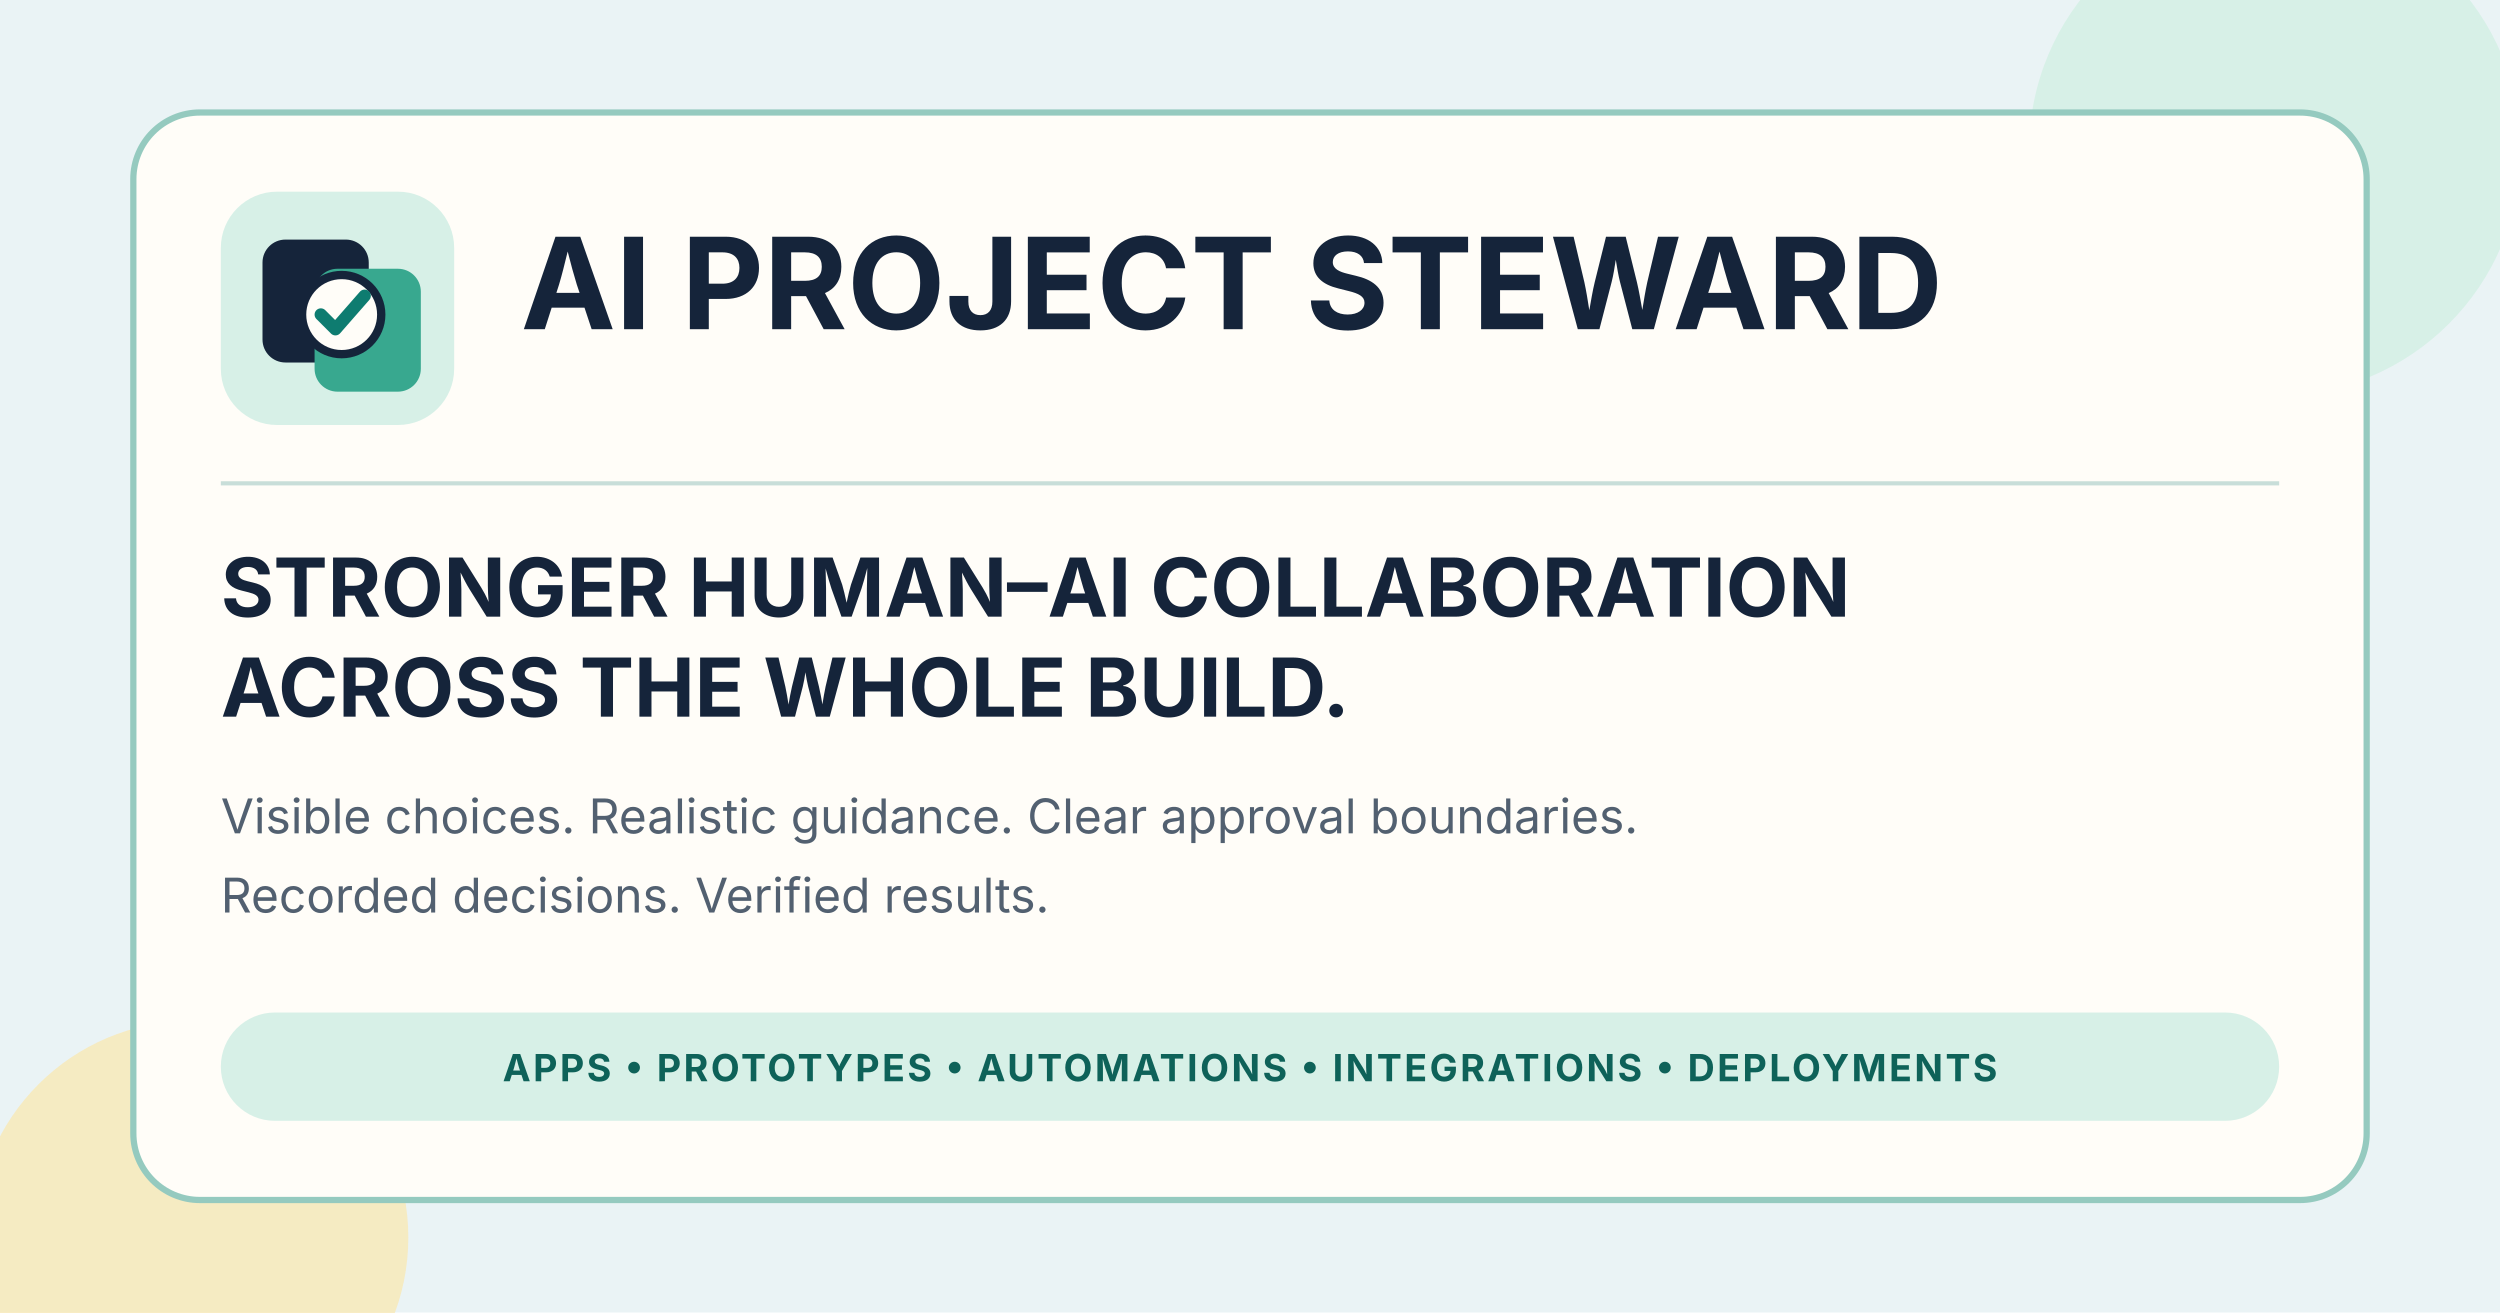
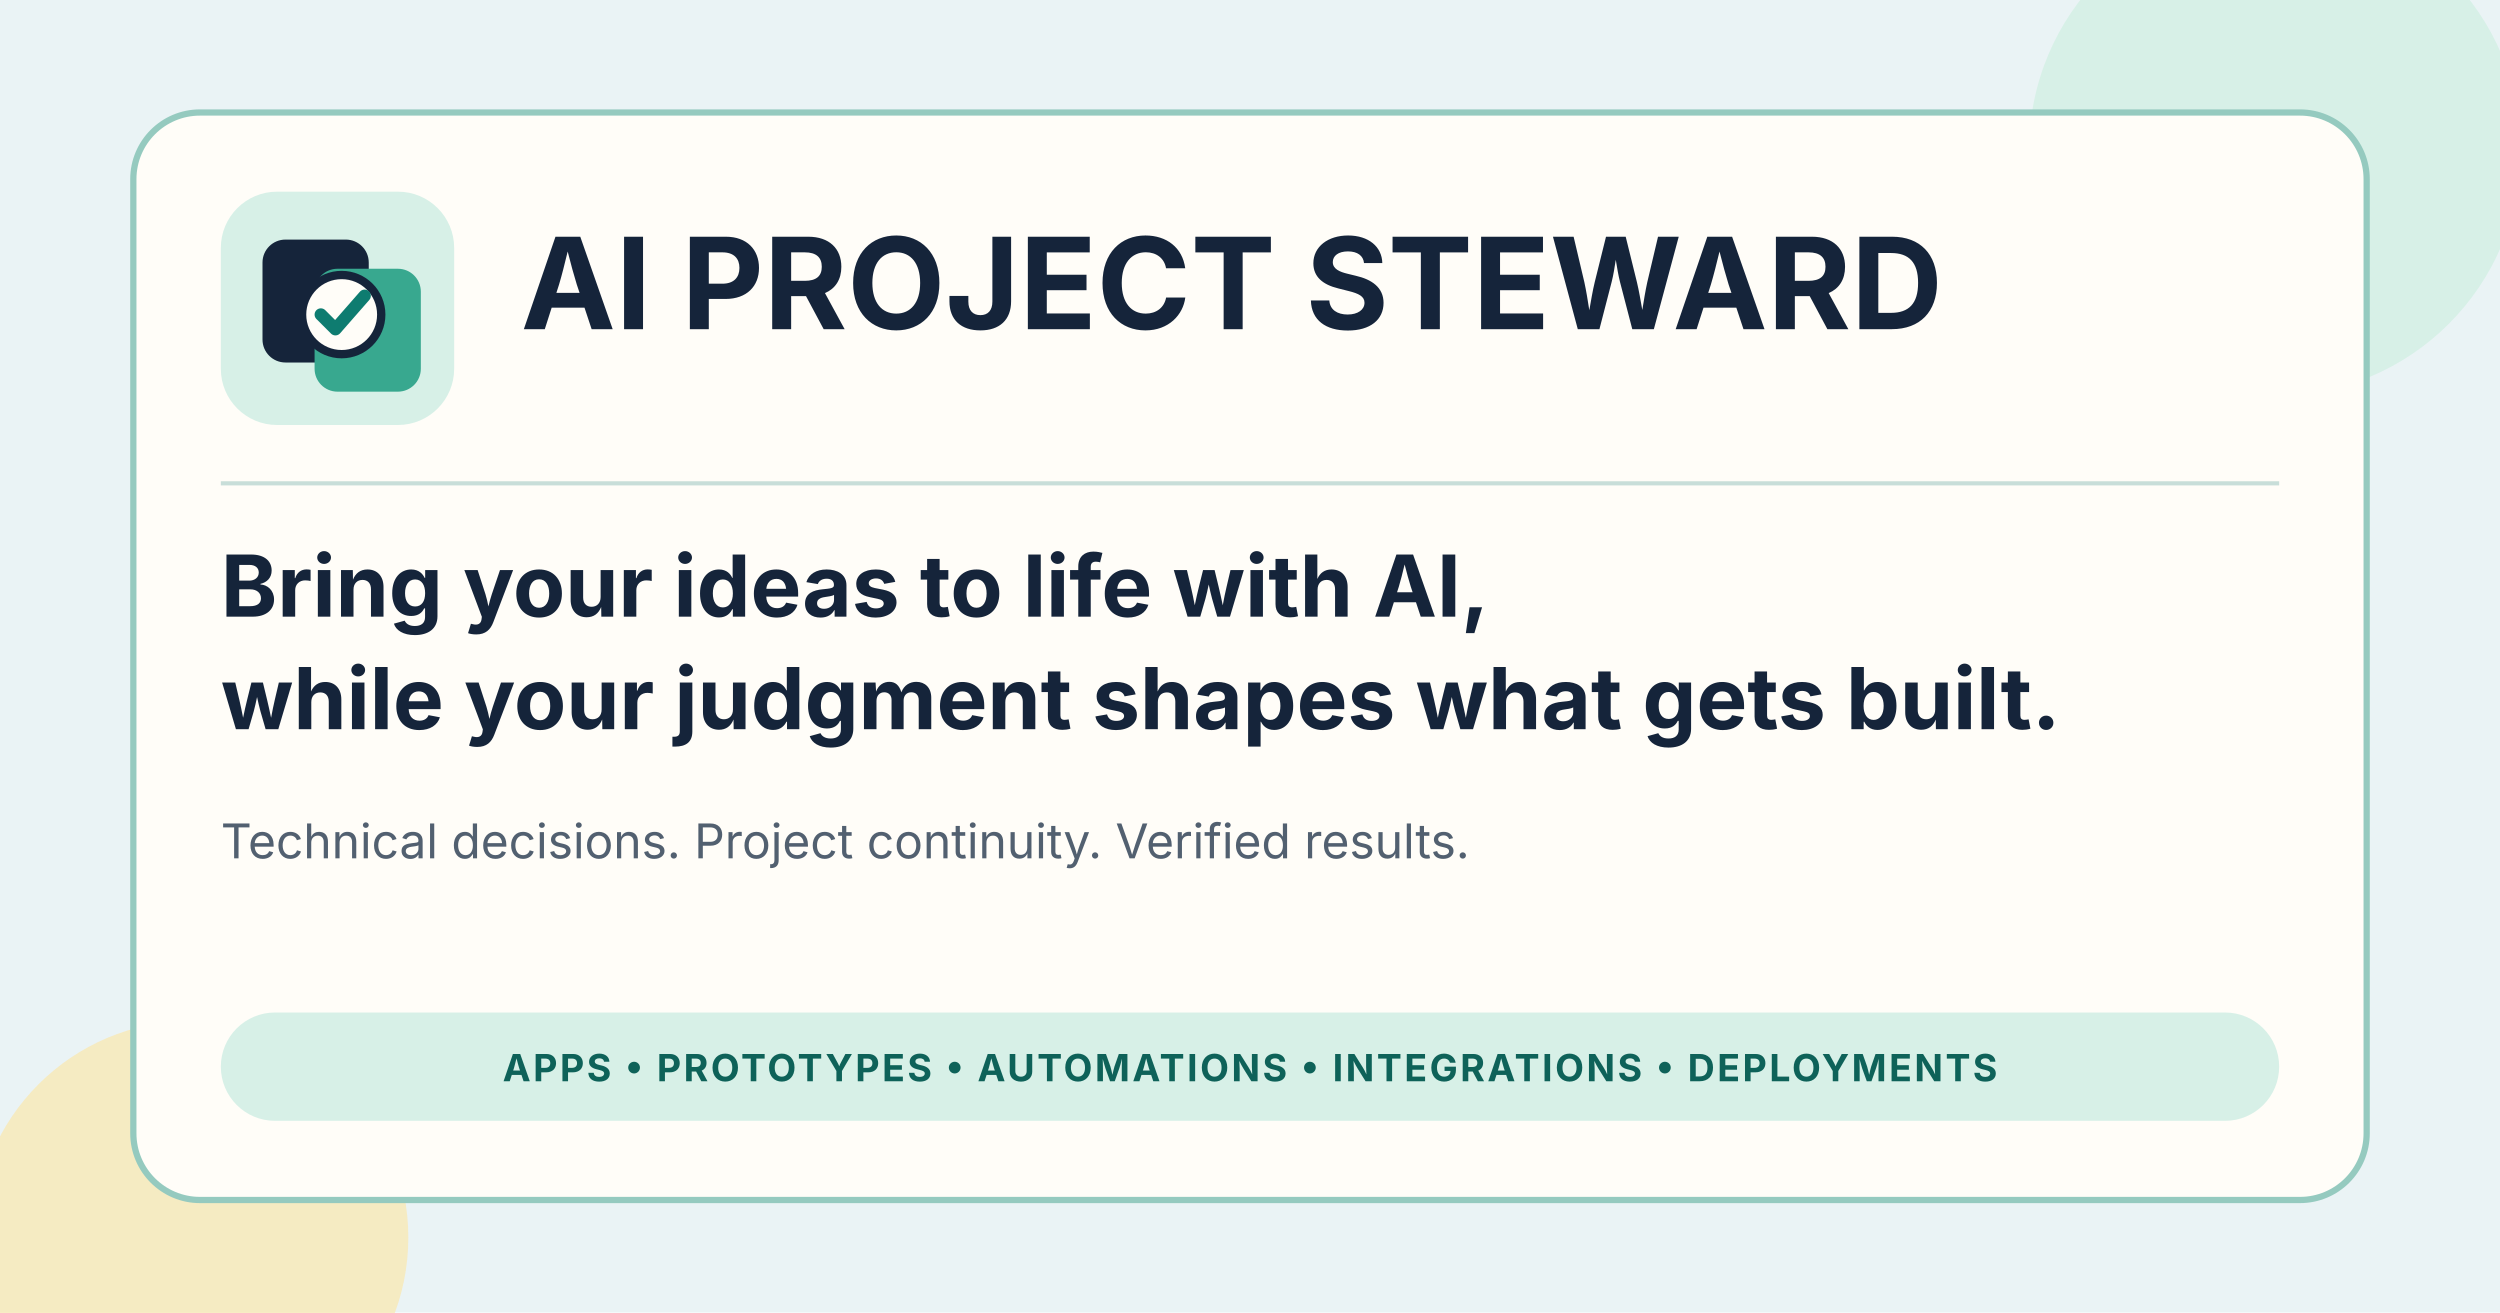
<svg xmlns="http://www.w3.org/2000/svg" width="1200" height="630" viewBox="0 0 1200 630" role="img" aria-labelledby="title desc">
  <rect width="1200" height="630" fill="#EAF3F5" />
  <circle cx="1092" cy="72" r="118" fill="#D7F0E7" />
  <circle cx="92" cy="594" r="104" fill="#FAE7AF" opacity="0.72" />
  <rect x="64" y="54" width="1072" height="522" rx="32" fill="#FFFDF8" stroke="#95CABF" stroke-width="3" />
  <g transform="translate(106 92)">
    <rect width="112" height="112" rx="27" fill="#D7F0E7" />
    <rect x="20" y="23" width="51" height="59" rx="11" fill="#15243A" />
    <rect x="45" y="37" width="51" height="59" rx="11" fill="#38A88F" />
    <circle cx="58" cy="59" r="19" fill="#FFFDF8" stroke="#15243A" stroke-width="4" />
    <path d="M48 59l7 7 14-16" fill="none" stroke="#0E7C70" stroke-width="6" stroke-linecap="round" stroke-linejoin="round" />
  </g>
  <text x="250" y="158" fill="#15243A" font-family="Inter, Arial, sans-serif" font-size="61" font-weight="750">AI PROJECT STEWARD</text>
  <line x1="106" y1="232" x2="1094" y2="232" stroke="#C8DED9" stroke-width="2" />
-   <text x="106" y="296" fill="#15243A" font-family="Inter, Arial, sans-serif" font-size="39" font-weight="750">STRONGER HUMAN–AI COLLABORATION</text>
-   <text x="106" y="344" fill="#15243A" font-family="Inter, Arial, sans-serif" font-size="39" font-weight="750">ACROSS THE WHOLE BUILD.</text>
-   <text x="106" y="400" fill="#526070" font-family="Inter, Arial, sans-serif" font-size="23">Visible choices. Realistic guidance. Clear approval boundaries.</text>
-   <text x="106" y="438" fill="#526070" font-family="Inter, Arial, sans-serif" font-size="23">Recorded decisions. Verified results.</text>
+   <text x="106" y="296" fill="#15243A" font-family="Inter, Arial, sans-serif" font-size="41" font-weight="750">Bring your ideas to life with AI,</text>
+   <text x="106" y="350" fill="#15243A" font-family="Inter, Arial, sans-serif" font-size="41" font-weight="750">while your judgment shapes what gets built.</text>
+   <text x="106" y="412" fill="#526070" font-family="Inter, Arial, sans-serif" font-size="23">Technical decisions. Project continuity. Verified results.</text>
  <rect x="106" y="486" width="988" height="52" rx="26" fill="#D7F0E7" />
  <text x="600" y="519" fill="#0E6259" font-family="Inter, Arial, sans-serif" font-size="18" font-weight="700" text-anchor="middle" letter-spacing="1.2">APPS  •  PROTOTYPES  •  AUTOMATIONS  •  INTEGRATIONS  •  DEPLOYMENTS</text>
</svg>
